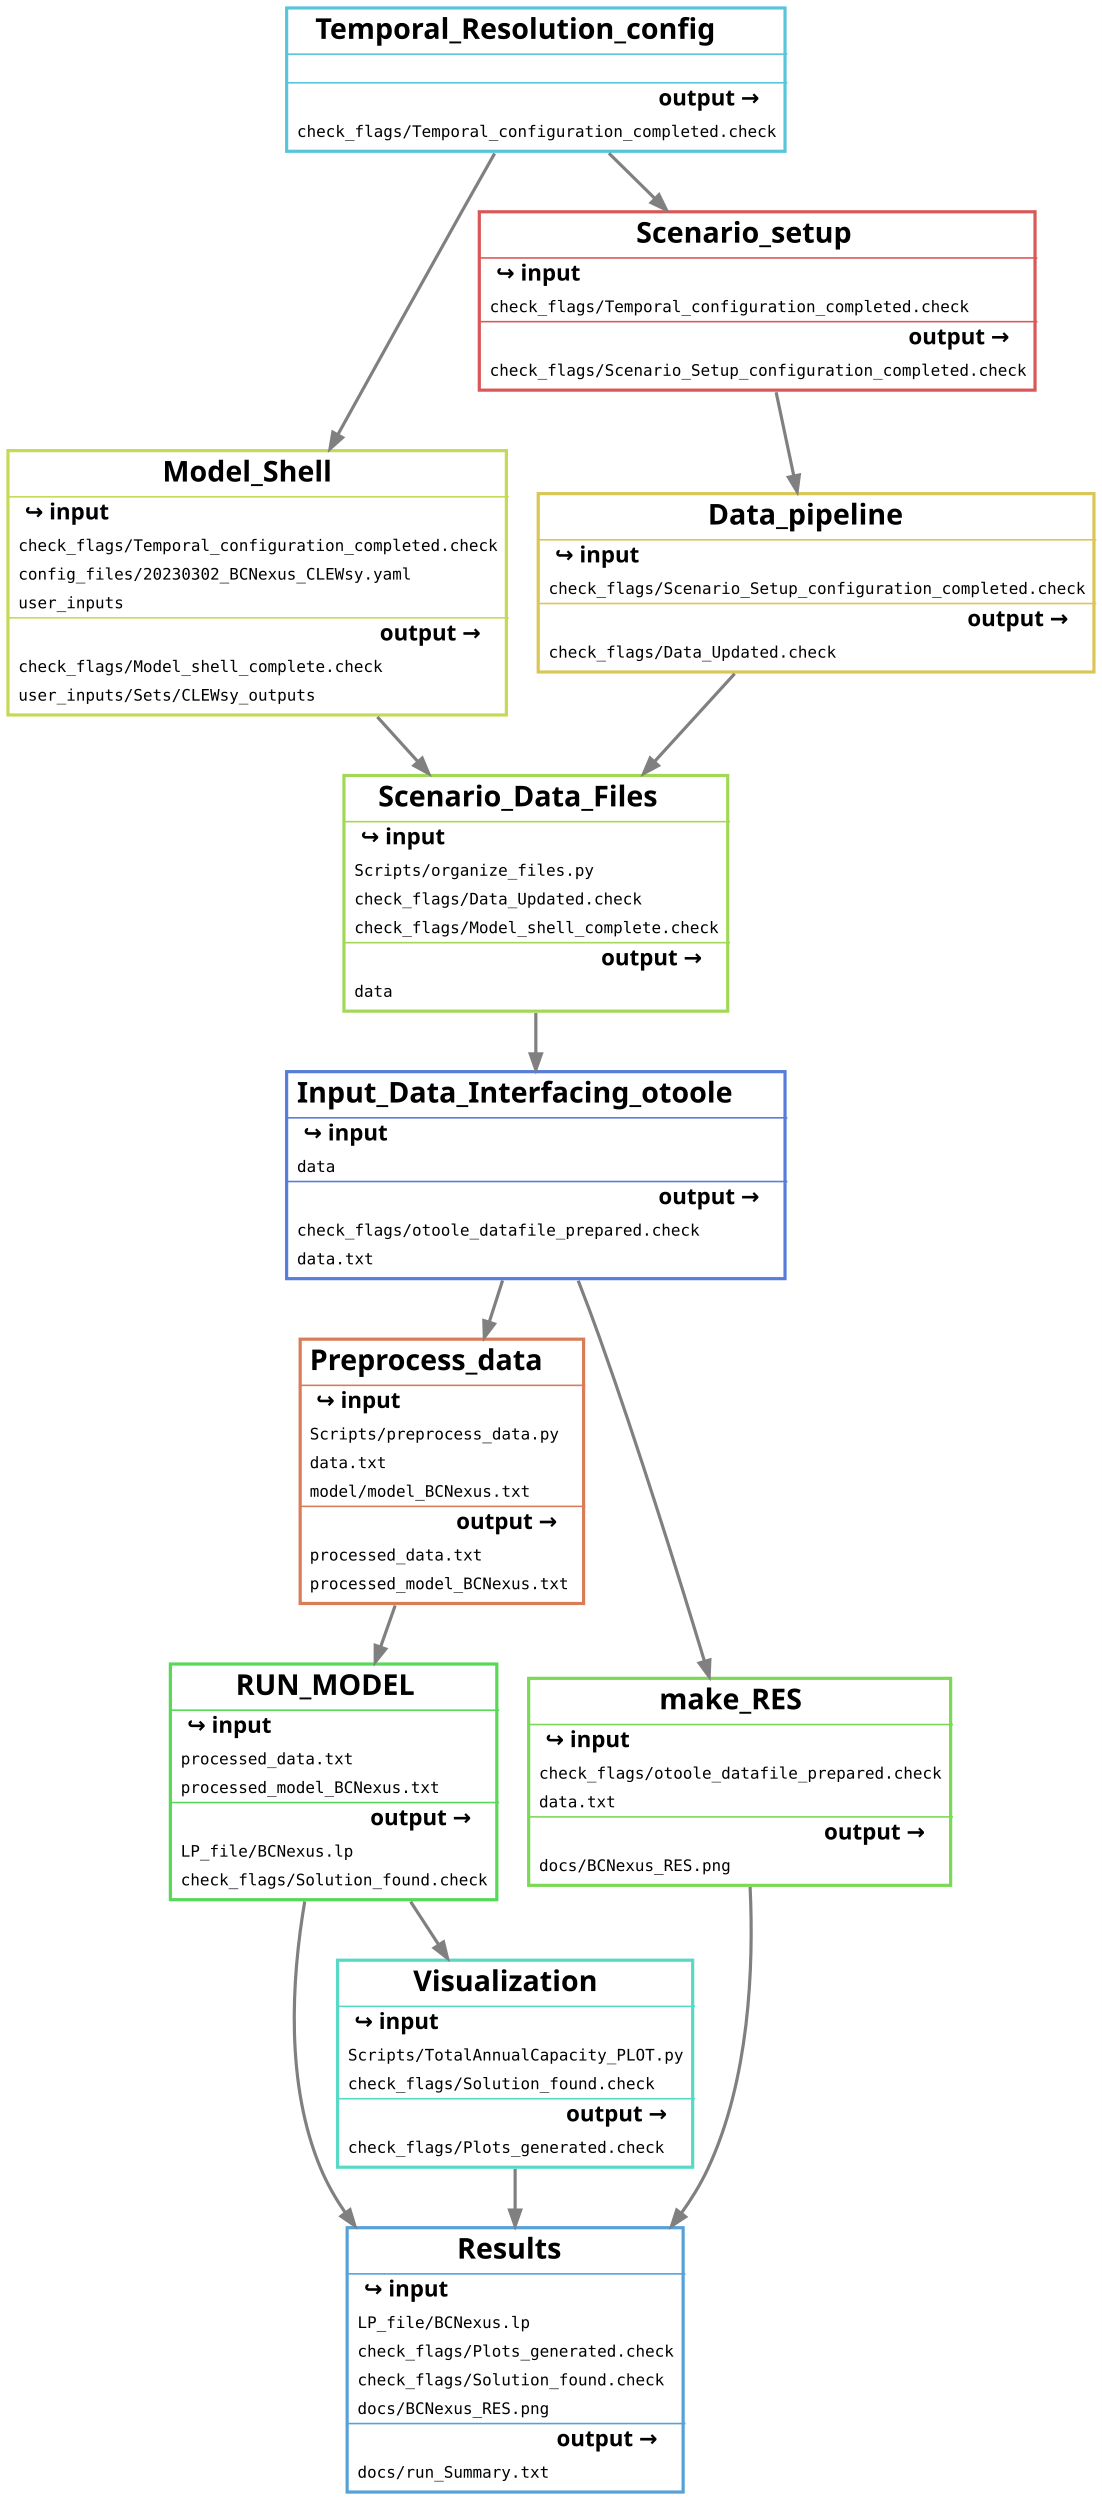
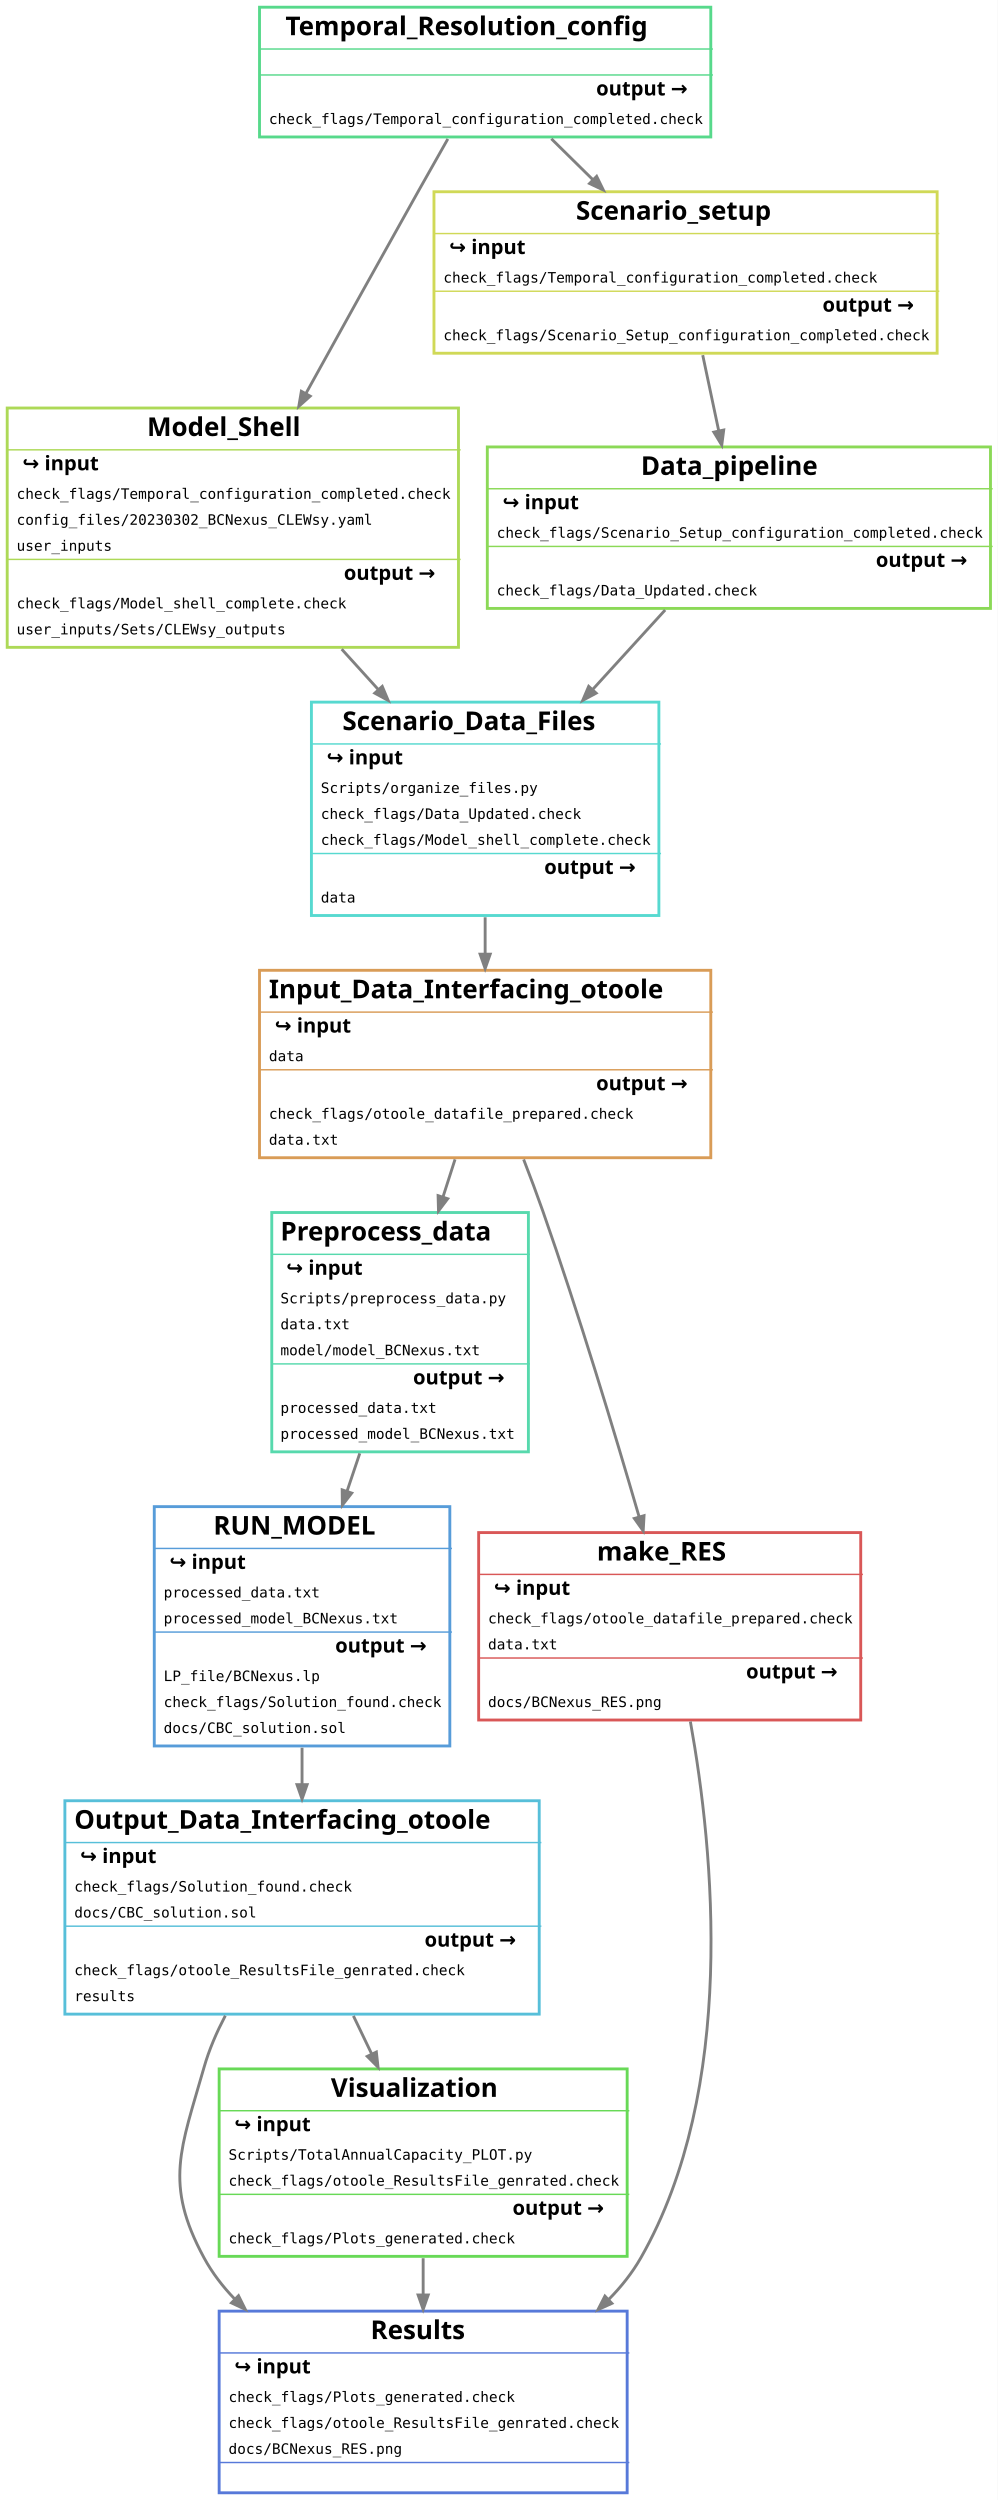
- <svg xmlns="http://www.w3.org/2000/svg" width="692pt" height="1570pt" viewBox="0.00 0.00 692.00 1570.00">
-   <g id="graph0" class="graph" transform="scale(1 1) rotate(0) translate(4 1566)">
-     <polygon fill="white" stroke="transparent" points="-4,4 -4,-1566 688,-1566 688,4 -4,4" />
+ <svg xmlns="http://www.w3.org/2000/svg" width="692pt" height="1734pt" viewBox="0.00 0.00 692.00 1734.00">
+   <g id="graph0" class="graph" transform="scale(1 1) rotate(0) translate(4 1730)">
+     <polygon fill="white" stroke="transparent" points="-4,4 -4,-1730 688,-1730 688,4 -4,4" />
    <g id="node1" class="node">
-       <text text-anchor="start" x="283" y="-147.6" font-family="sans" font-weight="bold" font-size="18.00">Results</text>
-       <text text-anchor="start" x="220.5" y="-123.8" font-family="sans" font-size="10.00"> </text>
-       <text text-anchor="start" x="224.5" y="-123.8" font-family="sans" font-weight="bold" font-size="14.00">↪ input</text>
-       <text text-anchor="start" x="282.5" y="-123.8" font-family="sans" font-size="10.00"> </text>
-       <text text-anchor="start" x="220.5" y="-104" font-family="monospace" font-size="10.00">LP_file/BCNexus.lp</text>
-       <text text-anchor="start" x="220.5" y="-86" font-family="monospace" font-size="10.00">check_flags/Plots_generated.check</text>
-       <text text-anchor="start" x="220.5" y="-68" font-family="monospace" font-size="10.00">check_flags/Solution_found.check</text>
-       <text text-anchor="start" x="220.5" y="-50" font-family="monospace" font-size="10.00">docs/BCNexus_RES.png</text>
-       <text text-anchor="start" x="341.5" y="-29.8" font-family="sans" font-size="10.00"> </text>
-       <text text-anchor="start" x="345.5" y="-29.8" font-family="sans" font-weight="bold" font-size="14.00">output →</text>
-       <text text-anchor="start" x="415.5" y="-29.8" font-family="sans" font-size="10.00"> </text>
-       <text text-anchor="start" x="220.5" y="-10" font-family="monospace" font-size="10.00">docs/run_Summary.txt</text>
-       <polygon fill="#57a1d9" stroke="#57a1d9" points="214.5,-138 214.5,-138 426.5,-138 426.5,-138 214.5,-138" />
-       <polygon fill="#57a1d9" stroke="#57a1d9" points="214.5,-44 214.5,-44 426.5,-44 426.5,-44 214.5,-44" />
-       <polygon fill="none" stroke="#57a1d9" stroke-width="2" points="214,-1 214,-167 425,-167 425,-1 214,-1" />
+       <text text-anchor="start" x="253" y="-107.6" font-family="sans" font-weight="bold" font-size="18.00">Results</text>
+       <text text-anchor="start" x="154.5" y="-83.8" font-family="sans" font-size="10.00"> </text>
+       <text text-anchor="start" x="158.5" y="-83.8" font-family="sans" font-weight="bold" font-size="14.00">↪ input</text>
+       <text text-anchor="start" x="216.5" y="-83.8" font-family="sans" font-size="10.00"> </text>
+       <text text-anchor="start" x="154.5" y="-64" font-family="monospace" font-size="10.00">check_flags/Plots_generated.check</text>
+       <text text-anchor="start" x="154.5" y="-46" font-family="monospace" font-size="10.00">check_flags/otoole_ResultsFile_genrated.check</text>
+       <text text-anchor="start" x="154.5" y="-28" font-family="monospace" font-size="10.00">docs/BCNexus_RES.png</text>
+       <text text-anchor="start" x="418.5" y="-10" font-family="sans" font-size="10.00">  </text>
+       <polygon fill="#5779d9" stroke="#5779d9" points="148.5,-98 148.5,-98 432.5,-98 432.5,-98 148.5,-98" />
+       <polygon fill="#5779d9" stroke="#5779d9" points="148.5,-22 148.5,-22 432.5,-22 432.5,-22 148.5,-22" />
+       <polygon fill="none" stroke="#5779d9" stroke-width="2" points="148,-1 148,-127 431,-127 431,-1 148,-1" />
    </g>
    <g id="node2" class="node">
-       <text text-anchor="start" x="144" y="-501.6" font-family="sans" font-weight="bold" font-size="18.00">RUN_MODEL</text>
-       <text text-anchor="start" x="109.5" y="-477.8" font-family="sans" font-size="10.00"> </text>
-       <text text-anchor="start" x="113.5" y="-477.8" font-family="sans" font-weight="bold" font-size="14.00">↪ input</text>
-       <text text-anchor="start" x="171.5" y="-477.8" font-family="sans" font-size="10.00"> </text>
-       <text text-anchor="start" x="109.5" y="-458" font-family="monospace" font-size="10.00">processed_data.txt</text>
-       <text text-anchor="start" x="109.5" y="-440" font-family="monospace" font-size="10.00">processed_model_BCNexus.txt</text>
-       <text text-anchor="start" x="224.5" y="-419.8" font-family="sans" font-size="10.00"> </text>
-       <text text-anchor="start" x="228.5" y="-419.8" font-family="sans" font-weight="bold" font-size="14.00">output →</text>
-       <text text-anchor="start" x="298.5" y="-419.8" font-family="sans" font-size="10.00"> </text>
-       <text text-anchor="start" x="109.5" y="-400" font-family="monospace" font-size="10.00">LP_file/BCNexus.lp</text>
-       <text text-anchor="start" x="109.5" y="-382" font-family="monospace" font-size="10.00">check_flags/Solution_found.check</text>
-       <polygon fill="#57d957" stroke="#57d957" points="103.5,-492 103.5,-492 309.5,-492 309.5,-492 103.5,-492" />
-       <polygon fill="#57d957" stroke="#57d957" points="103.5,-434 103.5,-434 309.5,-434 309.5,-434 103.5,-434" />
-       <polygon fill="none" stroke="#57d957" stroke-width="2" points="103,-373 103,-521 308,-521 308,-373 103,-373" />
+       <text text-anchor="start" x="225.5" y="-275.6" font-family="sans" font-weight="bold" font-size="18.00">Visualization</text>
+       <text text-anchor="start" x="154.5" y="-251.8" font-family="sans" font-size="10.00"> </text>
+       <text text-anchor="start" x="158.5" y="-251.8" font-family="sans" font-weight="bold" font-size="14.00">↪ input</text>
+       <text text-anchor="start" x="216.5" y="-251.8" font-family="sans" font-size="10.00"> </text>
+       <text text-anchor="start" x="154.5" y="-232" font-family="monospace" font-size="10.00">Scripts/TotalAnnualCapacity_PLOT.py</text>
+       <text text-anchor="start" x="154.5" y="-214" font-family="monospace" font-size="10.00">check_flags/otoole_ResultsFile_genrated.check</text>
+       <text text-anchor="start" x="347.5" y="-193.8" font-family="sans" font-size="10.00"> </text>
+       <text text-anchor="start" x="351.5" y="-193.8" font-family="sans" font-weight="bold" font-size="14.00">output →</text>
+       <text text-anchor="start" x="421.5" y="-193.8" font-family="sans" font-size="10.00"> </text>
+       <text text-anchor="start" x="154.5" y="-174" font-family="monospace" font-size="10.00">check_flags/Plots_generated.check</text>
+       <polygon fill="#68d957" stroke="#68d957" points="148.5,-266 148.5,-266 432.5,-266 432.5,-266 148.5,-266" />
+       <polygon fill="#68d957" stroke="#68d957" points="148.5,-208 148.5,-208 432.5,-208 432.5,-208 148.5,-208" />
+       <polygon fill="none" stroke="#68d957" stroke-width="2" points="148,-165 148,-295 431,-295 431,-165 148,-165" />
+     </g>
+     <g id="edge2" class="edge">
+       <path fill="none" stroke="grey" stroke-width="2" d="M289.5,-163.71C289.5,-155.39 289.5,-146.83 289.5,-138.4" />
+       <polygon fill="grey" stroke="grey" stroke-width="2" points="293,-138.19 289.5,-128.19 286,-138.19 293,-138.19" />
+     </g>
+     <g id="node3" class="node">
+       <text text-anchor="start" x="47.5" y="-461.6" font-family="sans" font-weight="bold" font-size="18.00">Output_Data_Interfacing_otoole</text>
+       <text text-anchor="start" x="47.5" y="-437.8" font-family="sans" font-size="10.00"> </text>
+       <text text-anchor="start" x="51.5" y="-437.8" font-family="sans" font-weight="bold" font-size="14.00">↪ input</text>
+       <text text-anchor="start" x="109.5" y="-437.8" font-family="sans" font-size="10.00"> </text>
+       <text text-anchor="start" x="47.5" y="-418" font-family="monospace" font-size="10.00">check_flags/Solution_found.check</text>
+       <text text-anchor="start" x="47.5" y="-400" font-family="monospace" font-size="10.00">docs/CBC_solution.sol</text>
+       <text text-anchor="start" x="286.5" y="-379.8" font-family="sans" font-size="10.00"> </text>
+       <text text-anchor="start" x="290.5" y="-379.8" font-family="sans" font-weight="bold" font-size="14.00">output →</text>
+       <text text-anchor="start" x="360.5" y="-379.8" font-family="sans" font-size="10.00"> </text>
+       <text text-anchor="start" x="47.5" y="-360" font-family="monospace" font-size="10.00">check_flags/otoole_ResultsFile_genrated.check</text>
+       <text text-anchor="start" x="47.5" y="-342" font-family="monospace" font-size="10.00">results</text>
+       <polygon fill="#57bfd9" stroke="#57bfd9" points="41.5,-452 41.5,-452 371.5,-452 371.5,-452 41.5,-452" />
+       <polygon fill="#57bfd9" stroke="#57bfd9" points="41.5,-394 41.5,-394 371.5,-394 371.5,-394 41.5,-394" />
+       <polygon fill="none" stroke="#57bfd9" stroke-width="2" points="41,-333 41,-481 370,-481 370,-333 41,-333" />
+     </g>
+     <g id="edge3" class="edge">
+       <path fill="none" stroke="grey" stroke-width="2" d="M152.29,-331.94C146.22,-320.38 140.97,-308.2 137.5,-296 121.47,-239.57 109.54,-215.58 137.5,-164 143.19,-153.51 150.52,-143.96 158.89,-135.29" />
+       <polygon fill="grey" stroke="grey" stroke-width="2" points="161.43,-137.71 166.15,-128.22 156.54,-132.69 161.43,-137.71" />
+     </g>
+     <g id="edge4" class="edge">
+       <path fill="none" stroke="grey" stroke-width="2" d="M241.12,-331.78C245.34,-323 249.64,-314.04 253.86,-305.26" />
+       <polygon fill="grey" stroke="grey" stroke-width="2" points="257.04,-306.72 258.21,-296.19 250.73,-303.69 257.04,-306.72" />
+     </g>
+     <g id="node4" class="node">
+       <text text-anchor="start" x="144" y="-665.6" font-family="sans" font-weight="bold" font-size="18.00">RUN_MODEL</text>
+       <text text-anchor="start" x="109.5" y="-641.8" font-family="sans" font-size="10.00"> </text>
+       <text text-anchor="start" x="113.5" y="-641.8" font-family="sans" font-weight="bold" font-size="14.00">↪ input</text>
+       <text text-anchor="start" x="171.5" y="-641.8" font-family="sans" font-size="10.00"> </text>
+       <text text-anchor="start" x="109.5" y="-622" font-family="monospace" font-size="10.00">processed_data.txt</text>
+       <text text-anchor="start" x="109.5" y="-604" font-family="monospace" font-size="10.00">processed_model_BCNexus.txt</text>
+       <text text-anchor="start" x="224.5" y="-583.8" font-family="sans" font-size="10.00"> </text>
+       <text text-anchor="start" x="228.5" y="-583.8" font-family="sans" font-weight="bold" font-size="14.00">output →</text>
+       <text text-anchor="start" x="298.5" y="-583.8" font-family="sans" font-size="10.00"> </text>
+       <text text-anchor="start" x="109.5" y="-564" font-family="monospace" font-size="10.00">LP_file/BCNexus.lp</text>
+       <text text-anchor="start" x="109.5" y="-546" font-family="monospace" font-size="10.00">check_flags/Solution_found.check</text>
+       <text text-anchor="start" x="109.5" y="-528" font-family="monospace" font-size="10.00">docs/CBC_solution.sol</text>
+       <polygon fill="#579cd9" stroke="#579cd9" points="103.5,-656 103.5,-656 309.5,-656 309.5,-656 103.5,-656" />
+       <polygon fill="#579cd9" stroke="#579cd9" points="103.5,-598 103.5,-598 309.5,-598 309.5,-598 103.5,-598" />
+       <polygon fill="none" stroke="#579cd9" stroke-width="2" points="103,-519 103,-685 308,-685 308,-519 103,-519" />
+     </g>
+     <g id="edge5" class="edge">
+       <path fill="none" stroke="grey" stroke-width="2" d="M205.5,-517.75C205.5,-509.34 205.5,-500.79 205.5,-492.36" />
+       <polygon fill="grey" stroke="grey" stroke-width="2" points="209,-492.16 205.5,-482.16 202,-492.16 209,-492.16" />
+     </g>
+     <g id="node5" class="node">
+       <text text-anchor="start" x="190.5" y="-869.6" font-family="sans" font-weight="bold" font-size="18.00">Preprocess_data</text>
+       <text text-anchor="start" x="190.5" y="-845.8" font-family="sans" font-size="10.00"> </text>
+       <text text-anchor="start" x="194.5" y="-845.8" font-family="sans" font-weight="bold" font-size="14.00">↪ input</text>
+       <text text-anchor="start" x="252.5" y="-845.8" font-family="sans" font-size="10.00"> </text>
+       <text text-anchor="start" x="190.5" y="-826" font-family="monospace" font-size="10.00">Scripts/preprocess_data.py</text>
+       <text text-anchor="start" x="190.5" y="-808" font-family="monospace" font-size="10.00">data.txt</text>
+       <text text-anchor="start" x="190.5" y="-790" font-family="monospace" font-size="10.00">model/model_BCNexus.txt</text>
+       <text text-anchor="start" x="278.5" y="-769.8" font-family="sans" font-size="10.00"> </text>
+       <text text-anchor="start" x="282.5" y="-769.8" font-family="sans" font-weight="bold" font-size="14.00">output →</text>
+       <text text-anchor="start" x="352.5" y="-769.8" font-family="sans" font-size="10.00"> </text>
+       <text text-anchor="start" x="190.5" y="-750" font-family="monospace" font-size="10.00">processed_data.txt</text>
+       <text text-anchor="start" x="190.5" y="-732" font-family="monospace" font-size="10.00">processed_model_BCNexus.txt</text>
+       <polygon fill="#57d9ad" stroke="#57d9ad" points="184.5,-860 184.5,-860 363.5,-860 363.5,-860 184.5,-860" />
+       <polygon fill="#57d9ad" stroke="#57d9ad" points="184.5,-784 184.5,-784 363.5,-784 363.5,-784 184.5,-784" />
+       <polygon fill="none" stroke="#57d9ad" stroke-width="2" points="184.5,-723 184.5,-889 362.5,-889 362.5,-723 184.5,-723" />
+     </g>
+     <g id="edge6" class="edge">
+       <path fill="none" stroke="grey" stroke-width="2" d="M245.55,-721.96C242.62,-713.25 239.62,-704.36 236.66,-695.55" />
+       <polygon fill="grey" stroke="grey" stroke-width="2" points="239.96,-694.4 233.45,-686.04 233.33,-696.63 239.96,-694.4" />
+     </g>
+     <g id="node6" class="node">
+       <text text-anchor="start" x="182.5" y="-1037.6" font-family="sans" font-weight="bold" font-size="18.00">Input_Data_Interfacing_otoole</text>
+       <text text-anchor="start" x="182.5" y="-1013.8" font-family="sans" font-size="10.00"> </text>
+       <text text-anchor="start" x="186.5" y="-1013.8" font-family="sans" font-weight="bold" font-size="14.00">↪ input</text>
+       <text text-anchor="start" x="244.5" y="-1013.8" font-family="sans" font-size="10.00"> </text>
+       <text text-anchor="start" x="182.5" y="-994" font-family="monospace" font-size="10.00">data</text>
+       <text text-anchor="start" x="405.5" y="-973.8" font-family="sans" font-size="10.00"> </text>
+       <text text-anchor="start" x="409.5" y="-973.8" font-family="sans" font-weight="bold" font-size="14.00">output →</text>
+       <text text-anchor="start" x="479.5" y="-973.8" font-family="sans" font-size="10.00"> </text>
+       <text text-anchor="start" x="182.5" y="-954" font-family="monospace" font-size="10.00">check_flags/otoole_datafile_prepared.check</text>
+       <text text-anchor="start" x="182.5" y="-936" font-family="monospace" font-size="10.00">data.txt</text>
+       <polygon fill="#d99c57" stroke="#d99c57" points="176.5,-1028 176.5,-1028 490.5,-1028 490.5,-1028 176.5,-1028" />
+       <polygon fill="#d99c57" stroke="#d99c57" points="176.5,-988 176.5,-988 490.5,-988 490.5,-988 176.5,-988" />
+       <polygon fill="none" stroke="#d99c57" stroke-width="2" points="176,-927 176,-1057 489,-1057 489,-927 176,-927" />
+     </g>
+     <g id="edge7" class="edge">
+       <path fill="none" stroke="grey" stroke-width="2" d="M311.62,-925.87C308.89,-917.37 306.06,-908.53 303.22,-899.68" />
+       <polygon fill="grey" stroke="grey" stroke-width="2" points="306.53,-898.55 300.14,-890.09 299.86,-900.68 306.53,-898.55" />
+     </g>
+     <g id="node12" class="node">
+       <text text-anchor="start" x="410" y="-647.6" font-family="sans" font-weight="bold" font-size="18.00">make_RES</text>
+       <text text-anchor="start" x="334.5" y="-623.8" font-family="sans" font-size="10.00"> </text>
+       <text text-anchor="start" x="338.5" y="-623.8" font-family="sans" font-weight="bold" font-size="14.00">↪ input</text>
+       <text text-anchor="start" x="396.5" y="-623.8" font-family="sans" font-size="10.00"> </text>
+       <text text-anchor="start" x="334.5" y="-604" font-family="monospace" font-size="10.00">check_flags/otoole_datafile_prepared.check</text>
+       <text text-anchor="start" x="334.5" y="-586" font-family="monospace" font-size="10.00">data.txt</text>
+       <text text-anchor="start" x="509.5" y="-565.8" font-family="sans" font-size="10.00"> </text>
+       <text text-anchor="start" x="513.5" y="-565.8" font-family="sans" font-weight="bold" font-size="14.00">output →</text>
+       <text text-anchor="start" x="583.5" y="-565.8" font-family="sans" font-size="10.00"> </text>
+       <text text-anchor="start" x="334.5" y="-546" font-family="monospace" font-size="10.00">docs/BCNexus_RES.png</text>
+       <polygon fill="#d95757" stroke="#d95757" points="328.5,-638 328.5,-638 594.5,-638 594.5,-638 328.5,-638" />
+       <polygon fill="#d95757" stroke="#d95757" points="328.5,-580 328.5,-580 594.5,-580 594.5,-580 328.5,-580" />
+       <polygon fill="none" stroke="#d95757" stroke-width="2" points="328,-537 328,-667 593,-667 593,-537 328,-537" />
+     </g>
+     <g id="edge14" class="edge">
+       <path fill="none" stroke="grey" stroke-width="2" d="M359.19,-925.82C363.8,-913.96 368.41,-901.66 372.5,-890 397.49,-818.75 422.37,-736.24 439.27,-678.02" />
+       <polygon fill="grey" stroke="grey" stroke-width="2" points="442.71,-678.74 442.12,-668.17 435.98,-676.8 442.71,-678.74" />
+     </g>
+     <g id="node7" class="node">
+       <text text-anchor="start" x="233.5" y="-1223.6" font-family="sans" font-weight="bold" font-size="18.00">Scenario_Data_Files</text>
+       <text text-anchor="start" x="218.5" y="-1199.8" font-family="sans" font-size="10.00"> </text>
+       <text text-anchor="start" x="222.5" y="-1199.8" font-family="sans" font-weight="bold" font-size="14.00">↪ input</text>
+       <text text-anchor="start" x="280.5" y="-1199.8" font-family="sans" font-size="10.00"> </text>
+       <text text-anchor="start" x="218.5" y="-1180" font-family="monospace" font-size="10.00">Scripts/organize_files.py</text>
+       <text text-anchor="start" x="218.5" y="-1162" font-family="monospace" font-size="10.00">check_flags/Data_Updated.check</text>
+       <text text-anchor="start" x="218.5" y="-1144" font-family="monospace" font-size="10.00">check_flags/Model_shell_complete.check</text>
+       <text text-anchor="start" x="369.5" y="-1123.8" font-family="sans" font-size="10.00"> </text>
+       <text text-anchor="start" x="373.5" y="-1123.8" font-family="sans" font-weight="bold" font-size="14.00">output →</text>
+       <text text-anchor="start" x="443.5" y="-1123.8" font-family="sans" font-size="10.00"> </text>
+       <text text-anchor="start" x="218.5" y="-1104" font-family="monospace" font-size="10.00">data</text>
+       <polygon fill="#57d9d0" stroke="#57d9d0" points="212.5,-1214 212.5,-1214 454.5,-1214 454.5,-1214 212.5,-1214" />
+       <polygon fill="#57d9d0" stroke="#57d9d0" points="212.5,-1138 212.5,-1138 454.5,-1138 454.5,-1138 212.5,-1138" />
+       <polygon fill="none" stroke="#57d9d0" stroke-width="2" points="212,-1095 212,-1243 453,-1243 453,-1095 212,-1095" />
+     </g>
+     <g id="edge8" class="edge">
+       <path fill="none" stroke="grey" stroke-width="2" d="M332.5,-1093.78C332.5,-1085.37 332.5,-1076.79 332.5,-1068.37" />
+       <polygon fill="grey" stroke="grey" stroke-width="2" points="336,-1068.19 332.5,-1058.19 329,-1068.19 336,-1068.19" />
+     </g>
+     <g id="node8" class="node">
+       <text text-anchor="start" x="98" y="-1427.6" font-family="sans" font-weight="bold" font-size="18.00">Model_Shell</text>
+       <text text-anchor="start" x="7.5" y="-1403.8" font-family="sans" font-size="10.00"> </text>
+       <text text-anchor="start" x="11.5" y="-1403.8" font-family="sans" font-weight="bold" font-size="14.00">↪ input</text>
+       <text text-anchor="start" x="69.5" y="-1403.8" font-family="sans" font-size="10.00"> </text>
+       <text text-anchor="start" x="7.5" y="-1384" font-family="monospace" font-size="10.00">check_flags/Temporal_configuration_completed.check</text>
+       <text text-anchor="start" x="7.5" y="-1366" font-family="monospace" font-size="10.00">config_files/20230302_BCNexus_CLEWsy.yaml</text>
+       <text text-anchor="start" x="7.5" y="-1348" font-family="monospace" font-size="10.00">user_inputs</text>
+       <text text-anchor="start" x="230.5" y="-1327.8" font-family="sans" font-size="10.00"> </text>
+       <text text-anchor="start" x="234.5" y="-1327.8" font-family="sans" font-weight="bold" font-size="14.00">output →</text>
+       <text text-anchor="start" x="304.5" y="-1327.8" font-family="sans" font-size="10.00"> </text>
+       <text text-anchor="start" x="7.5" y="-1308" font-family="monospace" font-size="10.00">check_flags/Model_shell_complete.check</text>
+       <text text-anchor="start" x="7.5" y="-1290" font-family="monospace" font-size="10.00">user_inputs/Sets/CLEWsy_outputs</text>
+       <polygon fill="#add957" stroke="#add957" points="1.5,-1418 1.5,-1418 315.5,-1418 315.5,-1418 1.5,-1418" />
+       <polygon fill="#add957" stroke="#add957" points="1.5,-1342 1.5,-1342 315.5,-1342 315.5,-1342 1.5,-1342" />
+       <polygon fill="none" stroke="#add957" stroke-width="2" points="1,-1281 1,-1447 314,-1447 314,-1281 1,-1281" />
+     </g>
+     <g id="edge9" class="edge">
+       <path fill="none" stroke="grey" stroke-width="2" d="M232.99,-1279.75C241.45,-1270.41 250.07,-1260.91 258.52,-1251.59" />
+       <polygon fill="grey" stroke="grey" stroke-width="2" points="261.13,-1253.92 265.25,-1244.16 255.94,-1249.22 261.13,-1253.92" />
+     </g>
+     <g id="node9" class="node">
+       <text text-anchor="start" x="194" y="-1705.6" font-family="sans" font-weight="bold" font-size="18.00">Temporal_Resolution_config</text>
+       <text text-anchor="start" x="182.5" y="-1684" font-family="sans" font-size="10.00">  </text>
+       <text text-anchor="start" x="405.5" y="-1663.8" font-family="sans" font-size="10.00"> </text>
+       <text text-anchor="start" x="409.5" y="-1663.8" font-family="sans" font-weight="bold" font-size="14.00">output →</text>
+       <text text-anchor="start" x="479.5" y="-1663.8" font-family="sans" font-size="10.00"> </text>
+       <text text-anchor="start" x="182.5" y="-1644" font-family="monospace" font-size="10.00">check_flags/Temporal_configuration_completed.check</text>
+       <polygon fill="#57d98b" stroke="#57d98b" points="176.5,-1696 176.5,-1696 490.5,-1696 490.5,-1696 176.5,-1696" />
+       <polygon fill="#57d98b" stroke="#57d98b" points="176.5,-1678 176.5,-1678 490.5,-1678 490.5,-1678 176.5,-1678" />
+       <polygon fill="none" stroke="#57d98b" stroke-width="2" points="176,-1635 176,-1725 489,-1725 489,-1635 176,-1635" />
+     </g>
+     <g id="edge11" class="edge">
+       <path fill="none" stroke="grey" stroke-width="2" d="M306.62,-1633.64C300.04,-1622.03 292.99,-1609.57 286.5,-1598 260.53,-1551.69 231.9,-1500.04 208.23,-1457.17" />
+       <polygon fill="grey" stroke="grey" stroke-width="2" points="211.15,-1455.22 203.25,-1448.16 205.02,-1458.6 211.15,-1455.22" />
+     </g>
+     <g id="node11" class="node">
+       <text text-anchor="start" x="395.5" y="-1577.6" font-family="sans" font-weight="bold" font-size="18.00">Scenario_setup</text>
+       <text text-anchor="start" x="303.5" y="-1553.8" font-family="sans" font-size="10.00"> </text>
+       <text text-anchor="start" x="307.5" y="-1553.8" font-family="sans" font-weight="bold" font-size="14.00">↪ input</text>
+       <text text-anchor="start" x="365.5" y="-1553.8" font-family="sans" font-size="10.00"> </text>
+       <text text-anchor="start" x="303.5" y="-1534" font-family="monospace" font-size="10.00">check_flags/Temporal_configuration_completed.check</text>
+       <text text-anchor="start" x="562.5" y="-1513.8" font-family="sans" font-size="10.00"> </text>
+       <text text-anchor="start" x="566.5" y="-1513.8" font-family="sans" font-weight="bold" font-size="14.00">output →</text>
+       <text text-anchor="start" x="636.5" y="-1513.8" font-family="sans" font-size="10.00"> </text>
+       <text text-anchor="start" x="303.5" y="-1494" font-family="monospace" font-size="10.00">check_flags/Scenario_Setup_configuration_completed.check</text>
+       <polygon fill="#d0d957" stroke="#d0d957" points="297.5,-1568 297.5,-1568 647.5,-1568 647.5,-1568 297.5,-1568" />
+       <polygon fill="#d0d957" stroke="#d0d957" points="297.5,-1528 297.5,-1528 647.5,-1528 647.5,-1528 297.5,-1528" />
+       <polygon fill="none" stroke="#d0d957" stroke-width="2" points="297,-1485 297,-1597 646,-1597 646,-1485 297,-1485" />
+     </g>
+     <g id="edge13" class="edge">
+       <path fill="none" stroke="grey" stroke-width="2" d="M378.4,-1633.76C387.6,-1624.69 397.43,-1615.01 407.12,-1605.46" />
+       <polygon fill="grey" stroke="grey" stroke-width="2" points="409.83,-1607.7 414.49,-1598.19 404.91,-1602.71 409.83,-1607.7" />
+     </g>
+     <g id="node10" class="node">
+       <text text-anchor="start" x="440.5" y="-1400.6" font-family="sans" font-weight="bold" font-size="18.00">Data_pipeline</text>
+       <text text-anchor="start" x="340.5" y="-1376.8" font-family="sans" font-size="10.00"> </text>
+       <text text-anchor="start" x="344.5" y="-1376.8" font-family="sans" font-weight="bold" font-size="14.00">↪ input</text>
+       <text text-anchor="start" x="402.5" y="-1376.8" font-family="sans" font-size="10.00"> </text>
+       <text text-anchor="start" x="340.5" y="-1357" font-family="monospace" font-size="10.00">check_flags/Scenario_Setup_configuration_completed.check</text>
+       <text text-anchor="start" x="599.5" y="-1336.8" font-family="sans" font-size="10.00"> </text>
+       <text text-anchor="start" x="603.5" y="-1336.8" font-family="sans" font-weight="bold" font-size="14.00">output →</text>
+       <text text-anchor="start" x="673.5" y="-1336.8" font-family="sans" font-size="10.00"> </text>
+       <text text-anchor="start" x="340.5" y="-1317" font-family="monospace" font-size="10.00">check_flags/Data_Updated.check</text>
+       <polygon fill="#8bd957" stroke="#8bd957" points="334.5,-1391 334.5,-1391 684.5,-1391 684.5,-1391 334.5,-1391" />
+       <polygon fill="#8bd957" stroke="#8bd957" points="334.5,-1351 334.5,-1351 684.5,-1351 684.5,-1351 334.5,-1351" />
+       <polygon fill="none" stroke="#8bd957" stroke-width="2" points="334,-1308 334,-1420 683,-1420 683,-1308 334,-1308" />
+     </g>
+     <g id="edge10" class="edge">
+       <path fill="none" stroke="grey" stroke-width="2" d="M457.36,-1306.92C441.73,-1289.78 424.2,-1270.56 407.34,-1252.07" />
+       <polygon fill="grey" stroke="grey" stroke-width="2" points="409.49,-1249.23 400.16,-1244.2 404.31,-1253.94 409.49,-1249.23" />
+     </g>
+     <g id="edge12" class="edge">
+       <path fill="none" stroke="grey" stroke-width="2" d="M483.41,-1483.67C486.94,-1466.96 490.84,-1448.51 494.49,-1431.24" />
+       <polygon fill="grey" stroke="grey" stroke-width="2" points="497.97,-1431.74 496.61,-1421.23 491.12,-1430.29 497.97,-1431.74" />
    </g>
    <g id="edge1" class="edge">
-       <path fill="none" stroke="grey" stroke-width="2" d="M187.37,-371.87C178.98,-322.4 175.17,-256.97 197.5,-204 201.55,-194.39 206.8,-185.18 212.83,-176.42" />
-       <polygon fill="grey" stroke="grey" stroke-width="2" points="215.78,-178.32 218.85,-168.18 210.13,-174.19 215.78,-178.32" />
-     </g>
-     <g id="node10" class="node">
-       <text text-anchor="start" x="255.5" y="-315.6" font-family="sans" font-weight="bold" font-size="18.00">Visualization</text>
-       <text text-anchor="start" x="214.5" y="-291.8" font-family="sans" font-size="10.00"> </text>
-       <text text-anchor="start" x="218.5" y="-291.8" font-family="sans" font-weight="bold" font-size="14.00">↪ input</text>
-       <text text-anchor="start" x="276.5" y="-291.8" font-family="sans" font-size="10.00"> </text>
-       <text text-anchor="start" x="214.5" y="-272" font-family="monospace" font-size="10.00">Scripts/TotalAnnualCapacity_PLOT.py</text>
-       <text text-anchor="start" x="214.5" y="-254" font-family="monospace" font-size="10.00">check_flags/Solution_found.check</text>
-       <text text-anchor="start" x="347.5" y="-233.8" font-family="sans" font-size="10.00"> </text>
-       <text text-anchor="start" x="351.5" y="-233.8" font-family="sans" font-weight="bold" font-size="14.00">output →</text>
-       <text text-anchor="start" x="421.5" y="-233.8" font-family="sans" font-size="10.00"> </text>
-       <text text-anchor="start" x="214.5" y="-214" font-family="monospace" font-size="10.00">check_flags/Plots_generated.check</text>
-       <polygon fill="#57d9c6" stroke="#57d9c6" points="208.5,-306 208.5,-306 432.5,-306 432.5,-306 208.5,-306" />
-       <polygon fill="#57d9c6" stroke="#57d9c6" points="208.5,-248 208.5,-248 432.5,-248 432.5,-248 208.5,-248" />
-       <polygon fill="none" stroke="#57d9c6" stroke-width="2" points="208,-205 208,-335 431,-335 431,-205 208,-205" />
-     </g>
-     <g id="edge12" class="edge">
-       <path fill="none" stroke="grey" stroke-width="2" d="M253.85,-371.78C259.69,-362.82 265.65,-353.66 271.49,-344.7" />
-       <polygon fill="grey" stroke="grey" stroke-width="2" points="274.51,-346.48 277.03,-336.19 268.64,-342.66 274.51,-346.48" />
-     </g>
-     <g id="node3" class="node">
-       <text text-anchor="start" x="190.5" y="-705.6" font-family="sans" font-weight="bold" font-size="18.00">Preprocess_data</text>
-       <text text-anchor="start" x="190.5" y="-681.8" font-family="sans" font-size="10.00"> </text>
-       <text text-anchor="start" x="194.5" y="-681.8" font-family="sans" font-weight="bold" font-size="14.00">↪ input</text>
-       <text text-anchor="start" x="252.5" y="-681.8" font-family="sans" font-size="10.00"> </text>
-       <text text-anchor="start" x="190.5" y="-662" font-family="monospace" font-size="10.00">Scripts/preprocess_data.py</text>
-       <text text-anchor="start" x="190.5" y="-644" font-family="monospace" font-size="10.00">data.txt</text>
-       <text text-anchor="start" x="190.5" y="-626" font-family="monospace" font-size="10.00">model/model_BCNexus.txt</text>
-       <text text-anchor="start" x="278.5" y="-605.8" font-family="sans" font-size="10.00"> </text>
-       <text text-anchor="start" x="282.5" y="-605.8" font-family="sans" font-weight="bold" font-size="14.00">output →</text>
-       <text text-anchor="start" x="352.5" y="-605.8" font-family="sans" font-size="10.00"> </text>
-       <text text-anchor="start" x="190.5" y="-586" font-family="monospace" font-size="10.00">processed_data.txt</text>
-       <text text-anchor="start" x="190.5" y="-568" font-family="monospace" font-size="10.00">processed_model_BCNexus.txt</text>
-       <polygon fill="#d97c57" stroke="#d97c57" points="184.5,-696 184.5,-696 363.5,-696 363.5,-696 184.5,-696" />
-       <polygon fill="#d97c57" stroke="#d97c57" points="184.5,-620 184.5,-620 363.5,-620 363.5,-620 184.5,-620" />
-       <polygon fill="none" stroke="#d97c57" stroke-width="2" points="184.5,-559 184.5,-725 362.5,-725 362.5,-559 184.5,-559" />
-     </g>
-     <g id="edge4" class="edge">
-       <path fill="none" stroke="grey" stroke-width="2" d="M244.17,-557.75C241.14,-549.15 238.06,-540.41 235.03,-531.81" />
-       <polygon fill="grey" stroke="grey" stroke-width="2" points="238.25,-530.43 231.63,-522.16 231.65,-532.76 238.25,-530.43" />
-     </g>
-     <g id="node4" class="node">
-       <text text-anchor="start" x="182.5" y="-873.6" font-family="sans" font-weight="bold" font-size="18.00">Input_Data_Interfacing_otoole</text>
-       <text text-anchor="start" x="182.5" y="-849.8" font-family="sans" font-size="10.00"> </text>
-       <text text-anchor="start" x="186.5" y="-849.8" font-family="sans" font-weight="bold" font-size="14.00">↪ input</text>
-       <text text-anchor="start" x="244.5" y="-849.8" font-family="sans" font-size="10.00"> </text>
-       <text text-anchor="start" x="182.5" y="-830" font-family="monospace" font-size="10.00">data</text>
-       <text text-anchor="start" x="405.5" y="-809.8" font-family="sans" font-size="10.00"> </text>
-       <text text-anchor="start" x="409.5" y="-809.8" font-family="sans" font-weight="bold" font-size="14.00">output →</text>
-       <text text-anchor="start" x="479.5" y="-809.8" font-family="sans" font-size="10.00"> </text>
-       <text text-anchor="start" x="182.5" y="-790" font-family="monospace" font-size="10.00">check_flags/otoole_datafile_prepared.check</text>
-       <text text-anchor="start" x="182.5" y="-772" font-family="monospace" font-size="10.00">data.txt</text>
-       <polygon fill="#577cd9" stroke="#577cd9" points="176.5,-864 176.5,-864 490.5,-864 490.5,-864 176.5,-864" />
-       <polygon fill="#577cd9" stroke="#577cd9" points="176.5,-824 176.5,-824 490.5,-824 490.5,-824 176.5,-824" />
-       <polygon fill="none" stroke="#577cd9" stroke-width="2" points="176,-763 176,-893 489,-893 489,-763 176,-763" />
-     </g>
-     <g id="edge5" class="edge">
-       <path fill="none" stroke="grey" stroke-width="2" d="M311.62,-761.87C308.89,-753.37 306.06,-744.53 303.22,-735.68" />
-       <polygon fill="grey" stroke="grey" stroke-width="2" points="306.53,-734.55 300.14,-726.09 299.86,-736.68 306.53,-734.55" />
-     </g>
-     <g id="node11" class="node">
-       <text text-anchor="start" x="410" y="-492.6" font-family="sans" font-weight="bold" font-size="18.00">make_RES</text>
-       <text text-anchor="start" x="334.5" y="-468.8" font-family="sans" font-size="10.00"> </text>
-       <text text-anchor="start" x="338.5" y="-468.8" font-family="sans" font-weight="bold" font-size="14.00">↪ input</text>
-       <text text-anchor="start" x="396.5" y="-468.8" font-family="sans" font-size="10.00"> </text>
-       <text text-anchor="start" x="334.5" y="-449" font-family="monospace" font-size="10.00">check_flags/otoole_datafile_prepared.check</text>
-       <text text-anchor="start" x="334.5" y="-431" font-family="monospace" font-size="10.00">data.txt</text>
-       <text text-anchor="start" x="509.5" y="-410.8" font-family="sans" font-size="10.00"> </text>
-       <text text-anchor="start" x="513.5" y="-410.8" font-family="sans" font-weight="bold" font-size="14.00">output →</text>
-       <text text-anchor="start" x="583.5" y="-410.8" font-family="sans" font-size="10.00"> </text>
-       <text text-anchor="start" x="334.5" y="-391" font-family="monospace" font-size="10.00">docs/BCNexus_RES.png</text>
-       <polygon fill="#7cd957" stroke="#7cd957" points="328.5,-483 328.5,-483 594.5,-483 594.5,-483 328.5,-483" />
-       <polygon fill="#7cd957" stroke="#7cd957" points="328.5,-425 328.5,-425 594.5,-425 594.5,-425 328.5,-425" />
-       <polygon fill="none" stroke="#7cd957" stroke-width="2" points="328,-382 328,-512 593,-512 593,-382 328,-382" />
-     </g>
-     <g id="edge13" class="edge">
-       <path fill="none" stroke="grey" stroke-width="2" d="M359.11,-761.79C363.72,-749.93 368.36,-737.64 372.5,-726 396.75,-657.83 421.35,-579.13 438.35,-522.91" />
-       <polygon fill="grey" stroke="grey" stroke-width="2" points="441.8,-523.61 441.33,-513.03 435.09,-521.59 441.8,-523.61" />
-     </g>
-     <g id="node5" class="node">
-       <text text-anchor="start" x="233.5" y="-1059.6" font-family="sans" font-weight="bold" font-size="18.00">Scenario_Data_Files</text>
-       <text text-anchor="start" x="218.5" y="-1035.8" font-family="sans" font-size="10.00"> </text>
-       <text text-anchor="start" x="222.5" y="-1035.8" font-family="sans" font-weight="bold" font-size="14.00">↪ input</text>
-       <text text-anchor="start" x="280.5" y="-1035.8" font-family="sans" font-size="10.00"> </text>
-       <text text-anchor="start" x="218.5" y="-1016" font-family="monospace" font-size="10.00">Scripts/organize_files.py</text>
-       <text text-anchor="start" x="218.5" y="-998" font-family="monospace" font-size="10.00">check_flags/Data_Updated.check</text>
-       <text text-anchor="start" x="218.5" y="-980" font-family="monospace" font-size="10.00">check_flags/Model_shell_complete.check</text>
-       <text text-anchor="start" x="369.5" y="-959.8" font-family="sans" font-size="10.00"> </text>
-       <text text-anchor="start" x="373.5" y="-959.8" font-family="sans" font-weight="bold" font-size="14.00">output →</text>
-       <text text-anchor="start" x="443.5" y="-959.8" font-family="sans" font-size="10.00"> </text>
-       <text text-anchor="start" x="218.5" y="-940" font-family="monospace" font-size="10.00">data</text>
-       <polygon fill="#a1d957" stroke="#a1d957" points="212.5,-1050 212.5,-1050 454.5,-1050 454.5,-1050 212.5,-1050" />
-       <polygon fill="#a1d957" stroke="#a1d957" points="212.5,-974 212.5,-974 454.5,-974 454.5,-974 212.5,-974" />
-       <polygon fill="none" stroke="#a1d957" stroke-width="2" points="212,-931 212,-1079 453,-1079 453,-931 212,-931" />
-     </g>
-     <g id="edge6" class="edge">
-       <path fill="none" stroke="grey" stroke-width="2" d="M332.5,-929.78C332.5,-921.37 332.5,-912.79 332.5,-904.37" />
-       <polygon fill="grey" stroke="grey" stroke-width="2" points="336,-904.19 332.5,-894.19 329,-904.19 336,-904.19" />
-     </g>
-     <g id="node6" class="node">
-       <text text-anchor="start" x="98" y="-1263.6" font-family="sans" font-weight="bold" font-size="18.00">Model_Shell</text>
-       <text text-anchor="start" x="7.5" y="-1239.8" font-family="sans" font-size="10.00"> </text>
-       <text text-anchor="start" x="11.5" y="-1239.8" font-family="sans" font-weight="bold" font-size="14.00">↪ input</text>
-       <text text-anchor="start" x="69.5" y="-1239.8" font-family="sans" font-size="10.00"> </text>
-       <text text-anchor="start" x="7.5" y="-1220" font-family="monospace" font-size="10.00">check_flags/Temporal_configuration_completed.check</text>
-       <text text-anchor="start" x="7.5" y="-1202" font-family="monospace" font-size="10.00">config_files/20230302_BCNexus_CLEWsy.yaml</text>
-       <text text-anchor="start" x="7.5" y="-1184" font-family="monospace" font-size="10.00">user_inputs</text>
-       <text text-anchor="start" x="230.5" y="-1163.8" font-family="sans" font-size="10.00"> </text>
-       <text text-anchor="start" x="234.5" y="-1163.8" font-family="sans" font-weight="bold" font-size="14.00">output →</text>
-       <text text-anchor="start" x="304.5" y="-1163.8" font-family="sans" font-size="10.00"> </text>
-       <text text-anchor="start" x="7.5" y="-1144" font-family="monospace" font-size="10.00">check_flags/Model_shell_complete.check</text>
-       <text text-anchor="start" x="7.5" y="-1126" font-family="monospace" font-size="10.00">user_inputs/Sets/CLEWsy_outputs</text>
-       <polygon fill="#c6d957" stroke="#c6d957" points="1.5,-1254 1.5,-1254 315.5,-1254 315.5,-1254 1.5,-1254" />
-       <polygon fill="#c6d957" stroke="#c6d957" points="1.5,-1178 1.5,-1178 315.5,-1178 315.5,-1178 1.5,-1178" />
-       <polygon fill="none" stroke="#c6d957" stroke-width="2" points="1,-1117 1,-1283 314,-1283 314,-1117 1,-1117" />
-     </g>
-     <g id="edge8" class="edge">
-       <path fill="none" stroke="grey" stroke-width="2" d="M232.99,-1115.75C241.45,-1106.41 250.07,-1096.91 258.52,-1087.59" />
-       <polygon fill="grey" stroke="grey" stroke-width="2" points="261.13,-1089.92 265.25,-1080.16 255.94,-1085.22 261.13,-1089.92" />
-     </g>
-     <g id="node7" class="node">
-       <text text-anchor="start" x="194" y="-1541.6" font-family="sans" font-weight="bold" font-size="18.00">Temporal_Resolution_config</text>
-       <text text-anchor="start" x="182.5" y="-1520" font-family="sans" font-size="10.00">  </text>
-       <text text-anchor="start" x="405.5" y="-1499.8" font-family="sans" font-size="10.00"> </text>
-       <text text-anchor="start" x="409.5" y="-1499.8" font-family="sans" font-weight="bold" font-size="14.00">output →</text>
-       <text text-anchor="start" x="479.5" y="-1499.8" font-family="sans" font-size="10.00"> </text>
-       <text text-anchor="start" x="182.5" y="-1480" font-family="monospace" font-size="10.00">check_flags/Temporal_configuration_completed.check</text>
-       <polygon fill="#57c6d9" stroke="#57c6d9" points="176.5,-1532 176.5,-1532 490.5,-1532 490.5,-1532 176.5,-1532" />
-       <polygon fill="#57c6d9" stroke="#57c6d9" points="176.5,-1514 176.5,-1514 490.5,-1514 490.5,-1514 176.5,-1514" />
-       <polygon fill="none" stroke="#57c6d9" stroke-width="2" points="176,-1471 176,-1561 489,-1561 489,-1471 176,-1471" />
-     </g>
-     <g id="edge9" class="edge">
-       <path fill="none" stroke="grey" stroke-width="2" d="M306.62,-1469.64C300.04,-1458.03 292.99,-1445.57 286.5,-1434 260.53,-1387.69 231.9,-1336.04 208.23,-1293.17" />
-       <polygon fill="grey" stroke="grey" stroke-width="2" points="211.15,-1291.22 203.25,-1284.16 205.02,-1294.6 211.15,-1291.22" />
-     </g>
-     <g id="node9" class="node">
-       <text text-anchor="start" x="395.5" y="-1413.6" font-family="sans" font-weight="bold" font-size="18.00">Scenario_setup</text>
-       <text text-anchor="start" x="303.5" y="-1389.8" font-family="sans" font-size="10.00"> </text>
-       <text text-anchor="start" x="307.5" y="-1389.8" font-family="sans" font-weight="bold" font-size="14.00">↪ input</text>
-       <text text-anchor="start" x="365.5" y="-1389.8" font-family="sans" font-size="10.00"> </text>
-       <text text-anchor="start" x="303.5" y="-1370" font-family="monospace" font-size="10.00">check_flags/Temporal_configuration_completed.check</text>
-       <text text-anchor="start" x="562.5" y="-1349.8" font-family="sans" font-size="10.00"> </text>
-       <text text-anchor="start" x="566.5" y="-1349.8" font-family="sans" font-weight="bold" font-size="14.00">output →</text>
-       <text text-anchor="start" x="636.5" y="-1349.8" font-family="sans" font-size="10.00"> </text>
-       <text text-anchor="start" x="303.5" y="-1330" font-family="monospace" font-size="10.00">check_flags/Scenario_Setup_configuration_completed.check</text>
-       <polygon fill="#d95757" stroke="#d95757" points="297.5,-1404 297.5,-1404 647.5,-1404 647.5,-1404 297.5,-1404" />
-       <polygon fill="#d95757" stroke="#d95757" points="297.5,-1364 297.5,-1364 647.5,-1364 647.5,-1364 297.5,-1364" />
-       <polygon fill="none" stroke="#d95757" stroke-width="2" points="297,-1321 297,-1433 646,-1433 646,-1321 297,-1321" />
-     </g>
-     <g id="edge11" class="edge">
-       <path fill="none" stroke="grey" stroke-width="2" d="M378.4,-1469.76C387.6,-1460.69 397.43,-1451.01 407.12,-1441.46" />
-       <polygon fill="grey" stroke="grey" stroke-width="2" points="409.83,-1443.7 414.49,-1434.19 404.91,-1438.71 409.83,-1443.7" />
-     </g>
-     <g id="node8" class="node">
-       <text text-anchor="start" x="440.5" y="-1236.6" font-family="sans" font-weight="bold" font-size="18.00">Data_pipeline</text>
-       <text text-anchor="start" x="340.5" y="-1212.8" font-family="sans" font-size="10.00"> </text>
-       <text text-anchor="start" x="344.5" y="-1212.8" font-family="sans" font-weight="bold" font-size="14.00">↪ input</text>
-       <text text-anchor="start" x="402.5" y="-1212.8" font-family="sans" font-size="10.00"> </text>
-       <text text-anchor="start" x="340.5" y="-1193" font-family="monospace" font-size="10.00">check_flags/Scenario_Setup_configuration_completed.check</text>
-       <text text-anchor="start" x="599.5" y="-1172.8" font-family="sans" font-size="10.00"> </text>
-       <text text-anchor="start" x="603.5" y="-1172.8" font-family="sans" font-weight="bold" font-size="14.00">output →</text>
-       <text text-anchor="start" x="673.5" y="-1172.8" font-family="sans" font-size="10.00"> </text>
-       <text text-anchor="start" x="340.5" y="-1153" font-family="monospace" font-size="10.00">check_flags/Data_Updated.check</text>
-       <polygon fill="#d9c657" stroke="#d9c657" points="334.5,-1227 334.5,-1227 684.5,-1227 684.5,-1227 334.5,-1227" />
-       <polygon fill="#d9c657" stroke="#d9c657" points="334.5,-1187 334.5,-1187 684.5,-1187 684.5,-1187 334.5,-1187" />
-       <polygon fill="none" stroke="#d9c657" stroke-width="2" points="334,-1144 334,-1256 683,-1256 683,-1144 334,-1144" />
-     </g>
-     <g id="edge7" class="edge">
-       <path fill="none" stroke="grey" stroke-width="2" d="M457.36,-1142.92C441.73,-1125.78 424.2,-1106.56 407.34,-1088.07" />
-       <polygon fill="grey" stroke="grey" stroke-width="2" points="409.49,-1085.23 400.16,-1080.2 404.31,-1089.94 409.49,-1085.23" />
-     </g>
-     <g id="edge10" class="edge">
-       <path fill="none" stroke="grey" stroke-width="2" d="M483.41,-1319.67C486.94,-1302.96 490.84,-1284.51 494.49,-1267.24" />
-       <polygon fill="grey" stroke="grey" stroke-width="2" points="497.97,-1267.74 496.61,-1257.23 491.12,-1266.29 497.97,-1267.74" />
-     </g>
-     <g id="edge3" class="edge">
-       <path fill="none" stroke="grey" stroke-width="2" d="M319.5,-203.87C319.5,-195.55 319.5,-186.9 319.5,-178.25" />
-       <polygon fill="grey" stroke="grey" stroke-width="2" points="323,-178.09 319.5,-168.09 316,-178.09 323,-178.09" />
-     </g>
-     <g id="edge2" class="edge">
-       <path fill="none" stroke="grey" stroke-width="2" d="M467.07,-380.97C469.43,-330.37 466.57,-259.64 440.5,-204 435.95,-194.3 430.26,-184.95 423.83,-176.05" />
-       <polygon fill="grey" stroke="grey" stroke-width="2" points="426.56,-173.86 417.73,-168.01 420.99,-178.09 426.56,-173.86" />
+       <path fill="none" stroke="grey" stroke-width="2" d="M474.84,-535.97C491.06,-445.91 507.26,-281.11 440.5,-164 434.5,-153.47 426.86,-143.86 418.22,-135.13" />
+       <polygon fill="grey" stroke="grey" stroke-width="2" points="420.4,-132.38 410.75,-128.01 415.57,-137.44 420.4,-132.38" />
    </g>
  </g>
</svg>
